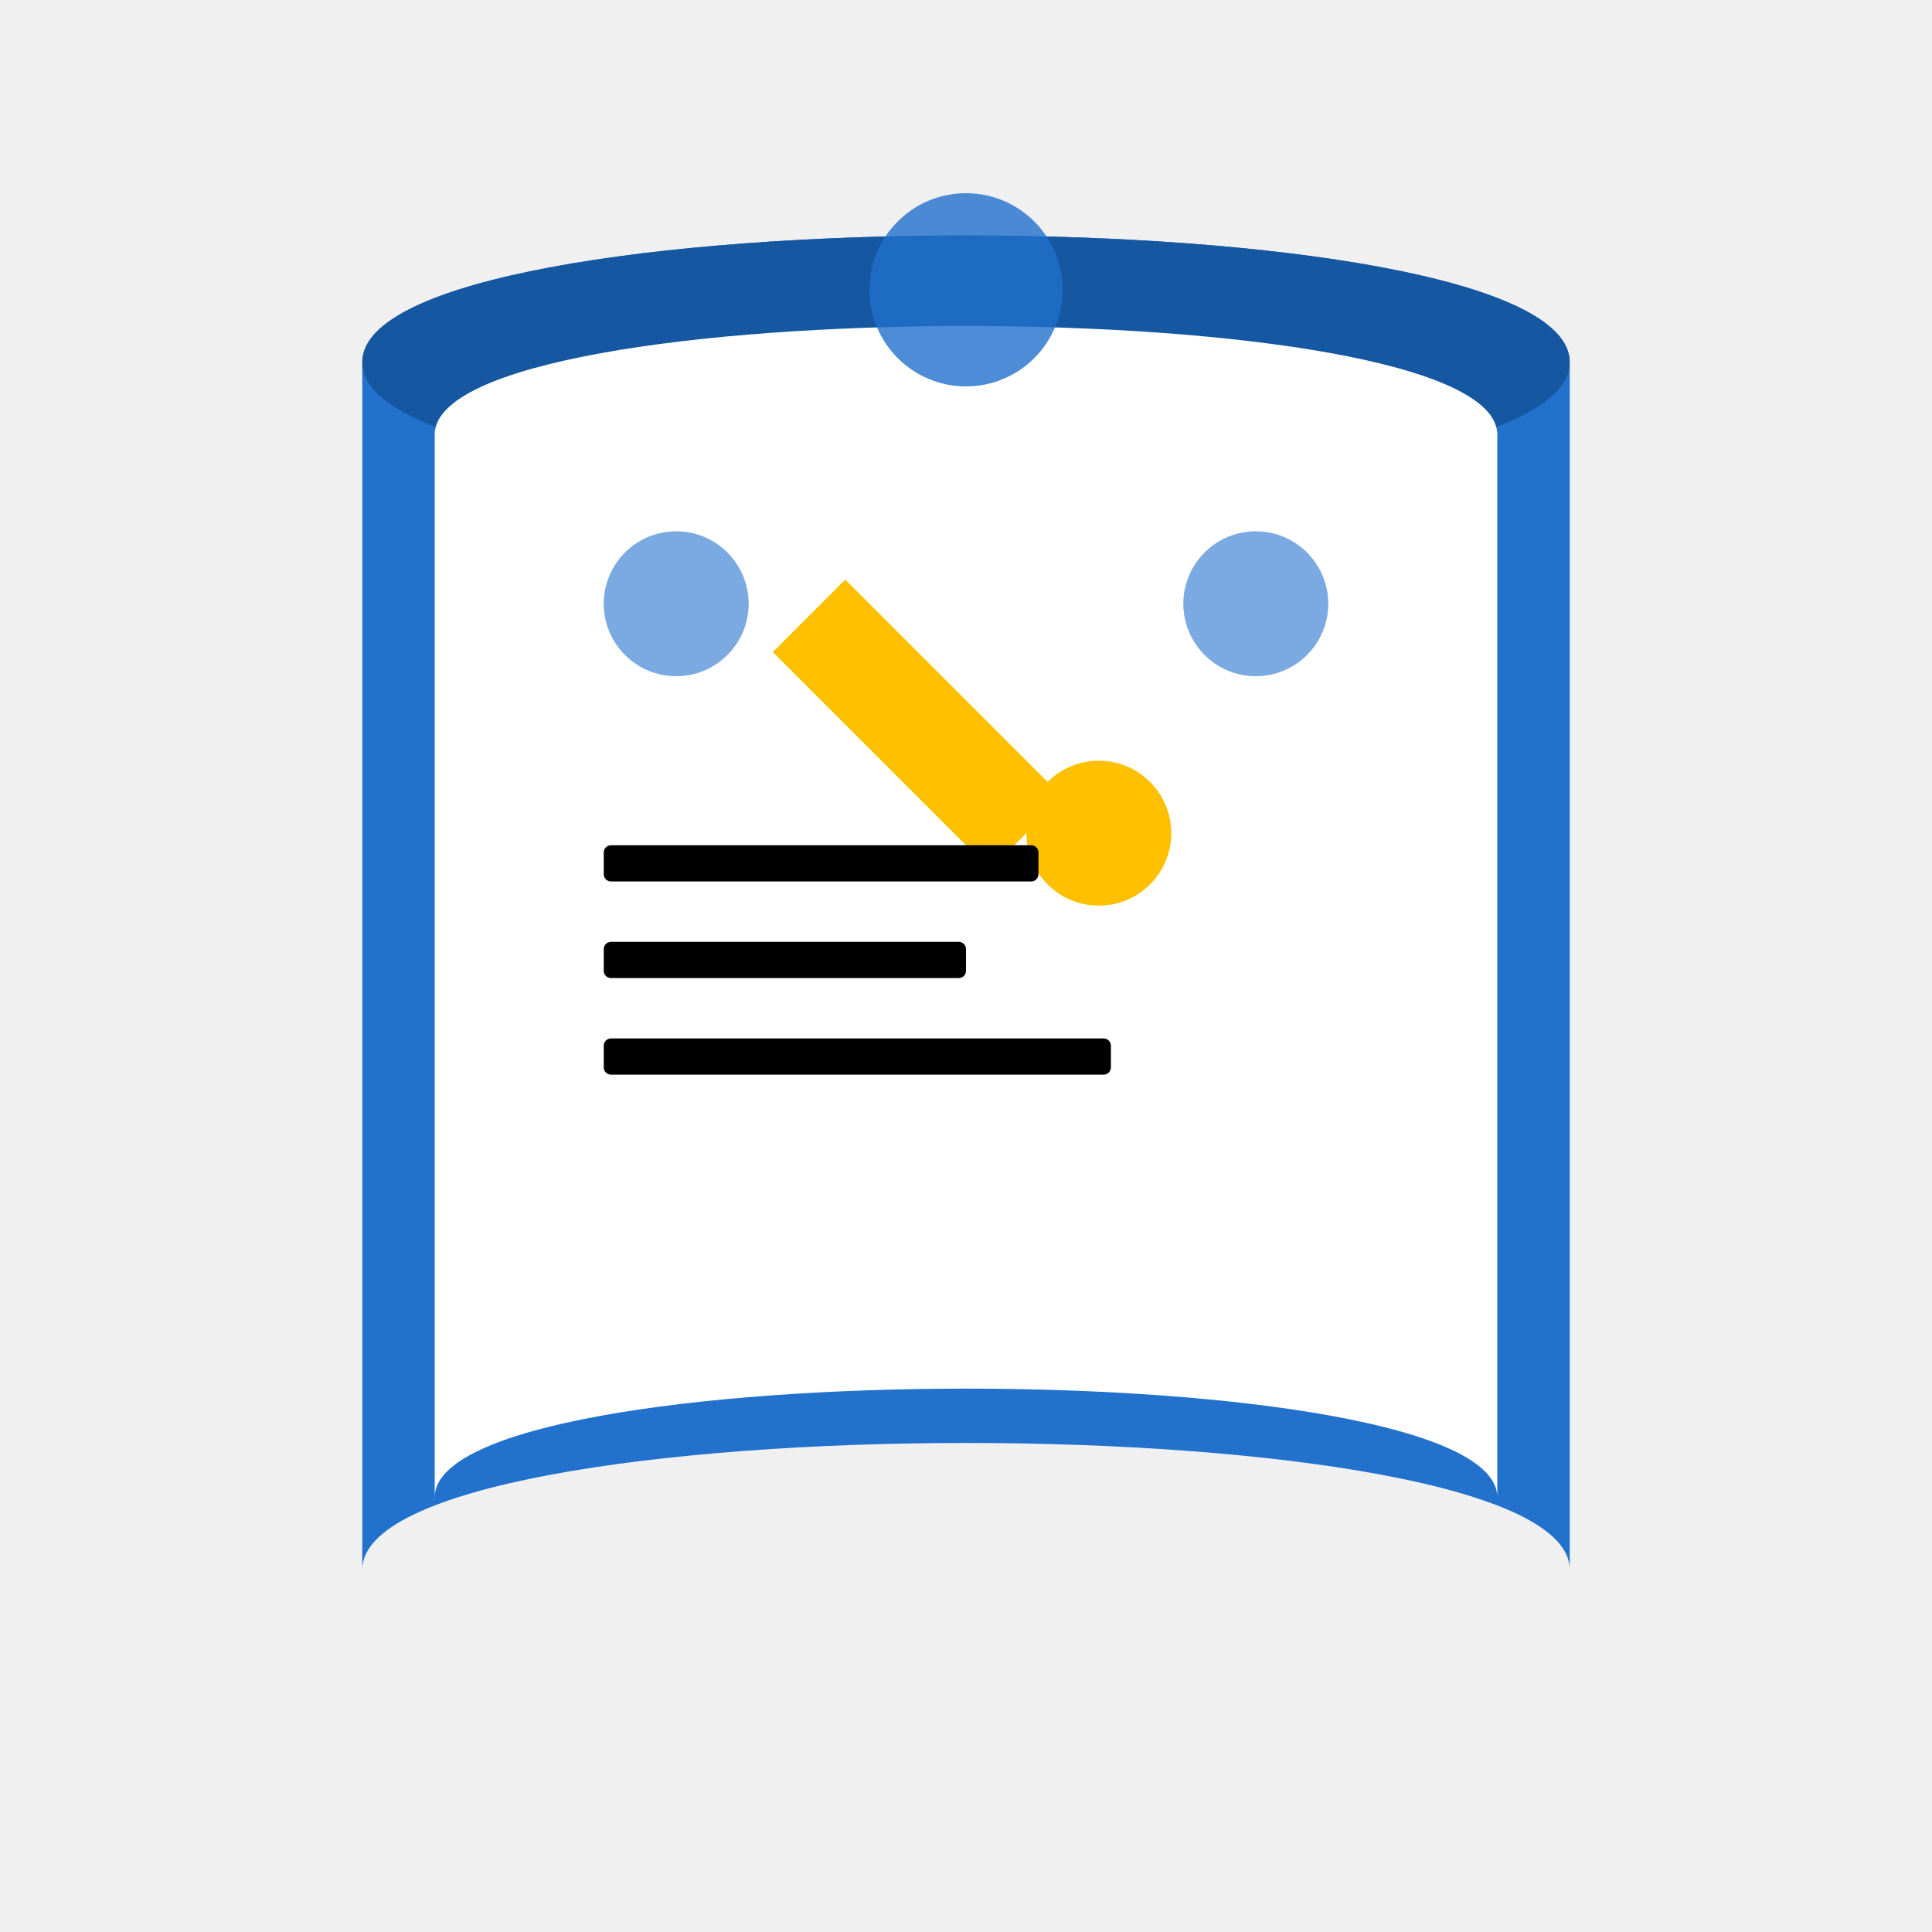
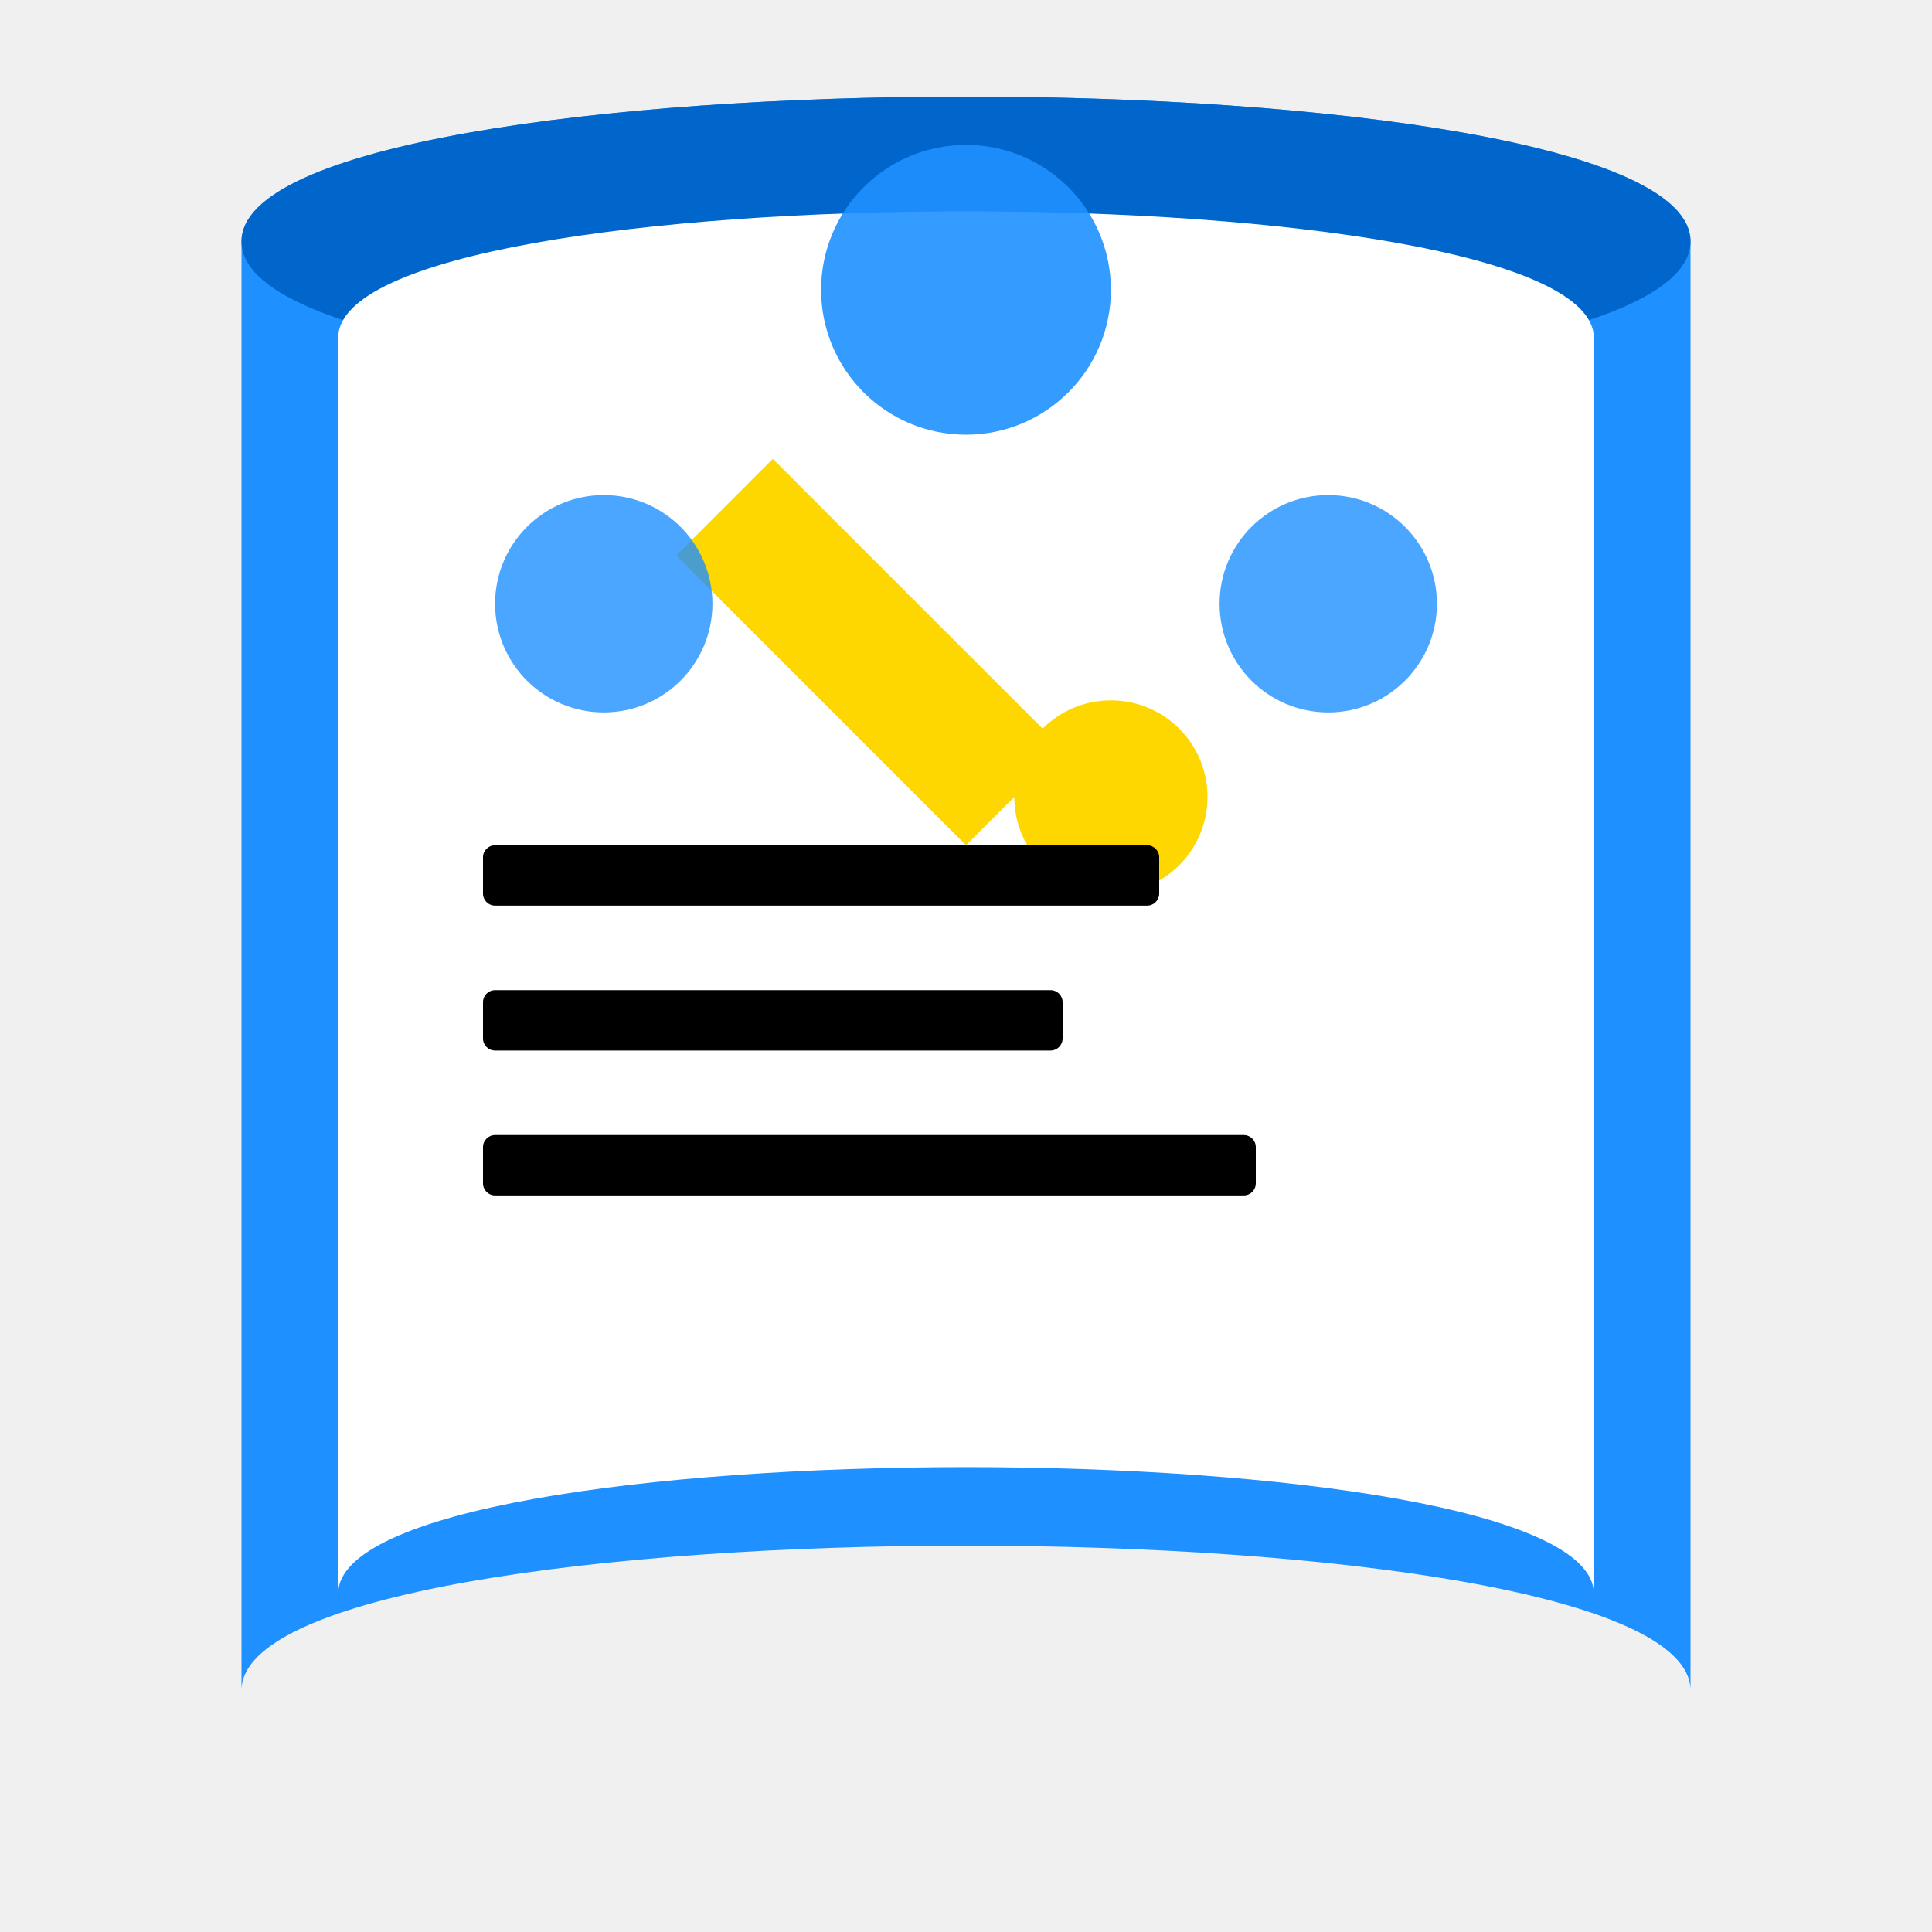
<svg xmlns="http://www.w3.org/2000/svg" width="800px" height="800px" viewBox="0 0 800 800" version="1.1">
  <g id="StudySpace-Logo" stroke="none" stroke-width="1" fill="none" fill-rule="evenodd">
-     <path d="M150,650 C150,580 650,580 650,650 L650,150 C650,80 150,80 150,150 L150,650 Z" fill="#2171CD" opacity="1" />
-     <path d="M150,150 C150,80 650,80 650,150 C650,220 150,220 150,150 Z" fill="#1557A0" />
-     <path d="M180,620 C180,560 620,560 620,620 L620,180 C620,120 180,120 180,180 L180,620 Z" fill="#FFFFFF" opacity="1" />
-     <g transform="translate(320, 270)" fill="#FFC000">
-       <path d="M0,0 L90,90 L120,60 L30,-30 Z" />
-       <circle cx="135" cy="75" r="30" />
+     <path d="M100,700 C100,620 700,620 700,700 L700,100 C700,20 100,20 100,100 L100,700 Z" fill="#1E90FF" opacity="1" />
+     <path d="M100,100 C100,20 700,20 700,100 C700,180 100,180 100,100 Z" fill="#0066CC" />
+     <path d="M140,660 C140,590 660,590 660,660 L660,140 C660,70 140,70 140,140 L140,660 Z" fill="#FFFFFF" opacity="1" />
+     <g transform="translate(280, 230)" fill="#FFD700">
+       <path d="M0,0 L120,120 L160,80 L40,-40 Z" />
+       <circle cx="180" cy="100" r="40" />
    </g>
-     <g transform="translate(250, 350)" fill="#000000">
-       <rect x="0" y="0" width="180" height="15" rx="3" />
-       <rect x="0" y="40" width="150" height="15" rx="3" />
-       <rect x="0" y="80" width="210" height="15" rx="3" />
+     <g transform="translate(200, 350)" fill="#000000">
+       <rect x="0" y="0" width="280" height="25" rx="5" />
+       <rect x="0" y="60" width="240" height="25" rx="5" />
+       <rect x="0" y="120" width="320" height="25" rx="5" />
    </g>
-     <circle cx="400" cy="120" r="40" fill="#2171CD" opacity="0.8" />
-     <circle cx="520" cy="250" r="30" fill="#2171CD" opacity="0.6" />
-     <circle cx="280" cy="250" r="30" fill="#2171CD" opacity="0.6" />
+     <circle cx="400" cy="120" r="60" fill="#1E90FF" opacity="0.9" />
+     <circle cx="550" cy="250" r="45" fill="#1E90FF" opacity="0.8" />
+     <circle cx="250" cy="250" r="45" fill="#1E90FF" opacity="0.8" />
  </g>
</svg>
